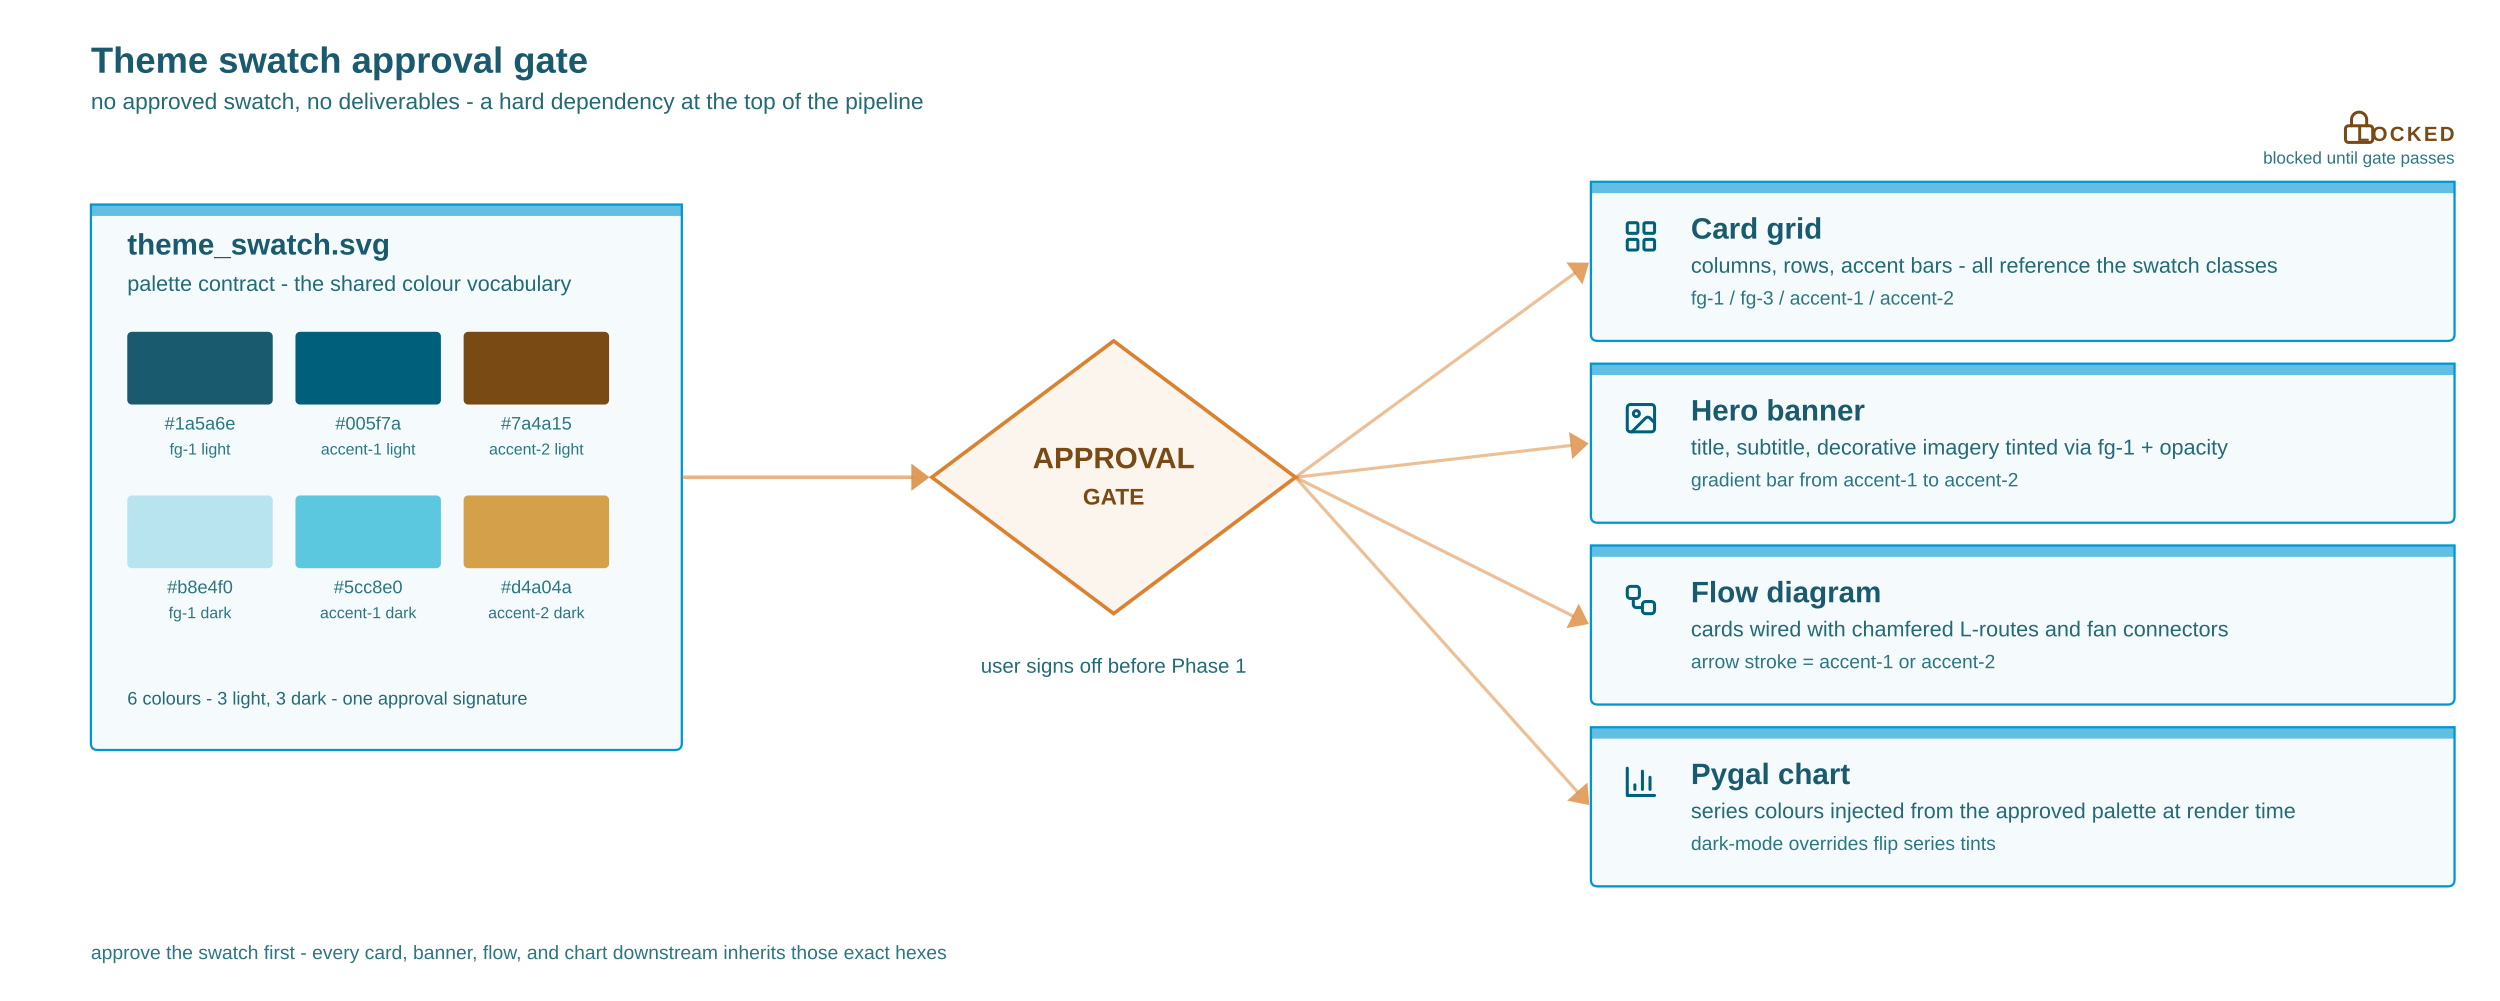
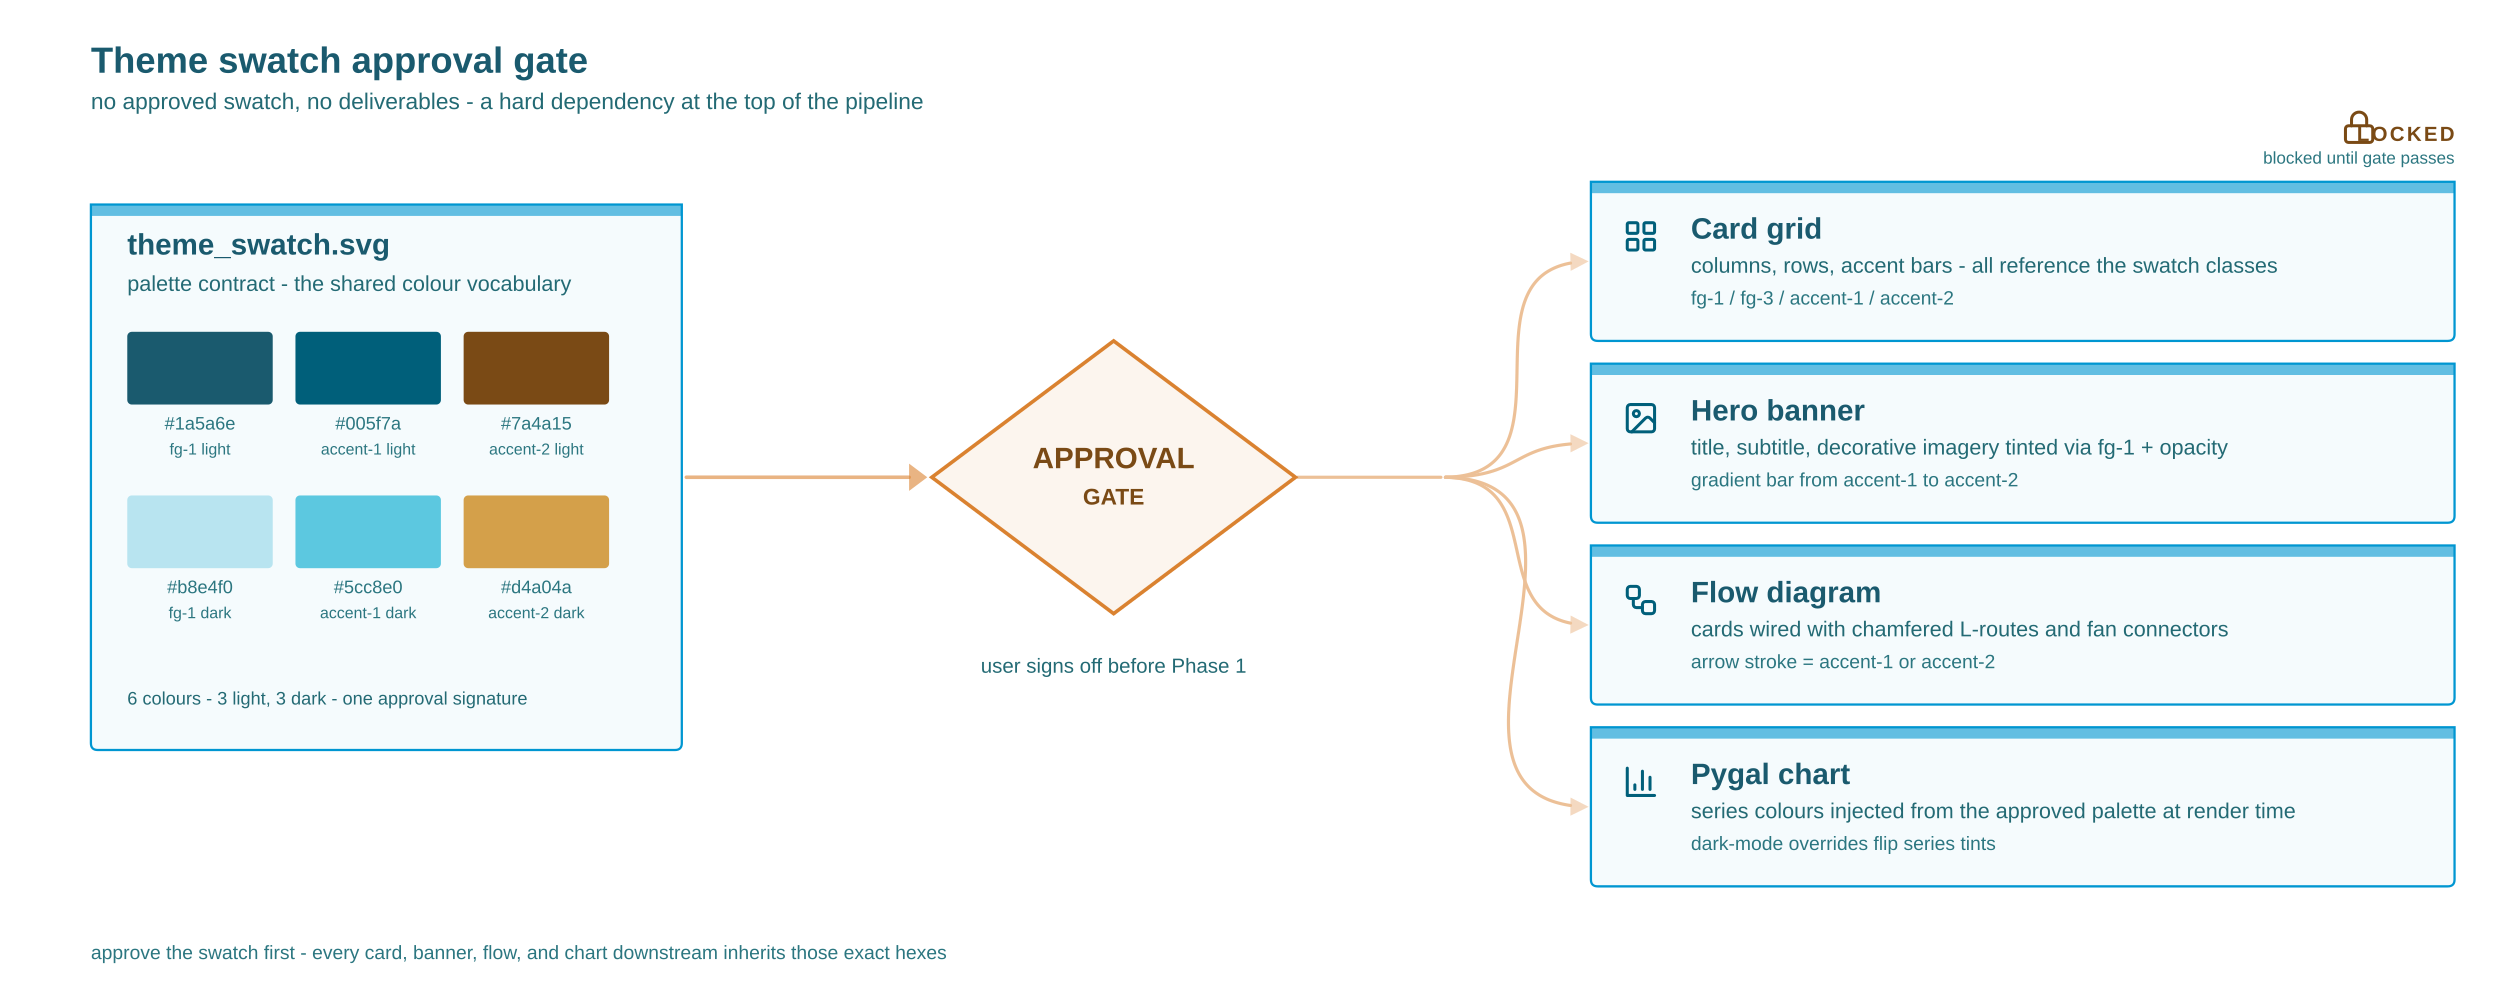
<svg xmlns="http://www.w3.org/2000/svg" viewBox="0 0 1100 440">
  <style>
    .fg-1 { fill: #1a5a6e; }
    .fg-2 { fill: #24697e; }
    .fg-3 { fill: #236a74; }
    .fg-4 { fill: #2b7680; }
    .accent-1 { fill: #005f7a; }
    .accent-2 { fill: #7a4a15; }
    .on-fill { fill: #e0f2f7; }
    .stroke-accent-1 { stroke: #0096d1; }
    .stroke-accent-2 { stroke: #da8230; }
    .icon-stroke-1 { stroke: #005f7a; }
    .icon-stroke-2 { stroke: #7a4a15; }
    @media (prefers-color-scheme: dark) {
      .fg-1 { fill: #b8e4f0; }
      .fg-2 { fill: #8fd4e6; }
      .fg-3 { fill: #5aafc5; }
      .fg-4 { fill: #4099b3; }
      .accent-1 { fill: #5cc8e0; }
      .accent-2 { fill: #d4a04a; }
      .on-fill { fill: #e0f2f7; }
      .icon-stroke-1 { stroke: #5cc8e0; }
      .icon-stroke-2 { stroke: #d4a04a; }
    }
  </style>
  <g id="background">
    <rect x="0" y="0" width="1100" height="440" fill="transparent" />
    <g id="guide-grid" display="none">
      <line x1="0" y1="210" x2="1100" y2="210" stroke="red" stroke-width="0.3" />
      <line x1="550" y1="0" x2="550" y2="440" stroke="red" stroke-width="0.3" />
    </g>
  </g>
  <g id="nodes">
    <g id="title-band">
      <text x="40" y="32" font-family="Segoe UI, Arial, sans-serif" font-size="16" font-weight="700" class="fg-1">Theme swatch approval gate</text>
      <text x="40" y="48" font-family="Segoe UI, Arial, sans-serif" font-size="10" class="fg-3">no approved swatch, no deliverables - a hard dependency at the top of the pipeline</text>
    </g>
    <g id="swatch-card">
      <path d="M40,90 H300 V327 Q300,330 297,330 H43 Q40,330 40,327 Z" fill="#0096d1" fill-opacity="0.04" />
      <path d="M40,90 H300 V327 Q300,330 297,330 H43 Q40,330 40,327 Z" fill="none" stroke="#0096d1" stroke-width="1" />
      <rect x="40" y="90" width="260" height="5" fill="#0096d1" opacity="0.6" />
      <rect x="56" y="146" width="64" height="32" rx="2" fill="#1a5a6e" />
      <rect x="130" y="146" width="64" height="32" rx="2" fill="#005f7a" />
      <rect x="204" y="146" width="64" height="32" rx="2" fill="#7a4a15" />
      <rect x="56" y="218" width="64" height="32" rx="2" fill="#b8e4f0" />
      <rect x="130" y="218" width="64" height="32" rx="2" fill="#5cc8e0" />
      <rect x="204" y="218" width="64" height="32" rx="2" fill="#d4a04a" />
    </g>
    <g id="gate-diamond">
      <polygon points="490,150 570,210 490,270 410,210" fill="#da8230" fill-opacity="0.08" />
      <polygon points="490,150 570,210 490,270 410,210" fill="none" stroke="#da8230" stroke-width="1.6" />
    </g>
    <g id="deliverable-cards">
      <path d="M700,80 H1080 V147 Q1080,150 1077,150 H703 Q700,150 700,147 Z" fill="#0096d1" fill-opacity="0.04" />
      <path d="M700,80 H1080 V147 Q1080,150 1077,150 H703 Q700,150 700,147 Z" fill="none" stroke="#0096d1" stroke-width="1" />
      <rect x="700" y="80" width="380" height="5" fill="#0096d1" opacity="0.6" />
      <path d="M700,160 H1080 V227 Q1080,230 1077,230 H703 Q700,230 700,227 Z" fill="#0096d1" fill-opacity="0.04" />
      <path d="M700,160 H1080 V227 Q1080,230 1077,230 H703 Q700,230 700,227 Z" fill="none" stroke="#0096d1" stroke-width="1" />
      <rect x="700" y="160" width="380" height="5" fill="#0096d1" opacity="0.6" />
      <path d="M700,240 H1080 V307 Q1080,310 1077,310 H703 Q700,310 700,307 Z" fill="#0096d1" fill-opacity="0.04" />
      <path d="M700,240 H1080 V307 Q1080,310 1077,310 H703 Q700,310 700,307 Z" fill="none" stroke="#0096d1" stroke-width="1" />
      <rect x="700" y="240" width="380" height="5" fill="#0096d1" opacity="0.6" />
      <path d="M700,320 H1080 V387 Q1080,390 1077,390 H703 Q700,390 700,387 Z" fill="#0096d1" fill-opacity="0.04" />
      <path d="M700,320 H1080 V387 Q1080,390 1077,390 H703 Q700,390 700,387 Z" fill="none" stroke="#0096d1" stroke-width="1" />
      <rect x="700" y="320" width="380" height="5" fill="#0096d1" opacity="0.6" />
    </g>
  </g>
  <g id="connectors">
-     <path d="M301.00,210.00 L401.00,210.00" fill="none" stroke="#da8230" stroke-width="1.6" opacity="0.6" stroke-linejoin="round" stroke-linecap="round" />
-     <polygon points="409.00,210.00 401.00,204.00 401.00,216.00" fill="#da8230" opacity="0.8" />
-     <path d="M570.81,209.41 L692.73,120.31" fill="none" stroke="#da8230" stroke-width="1.4" opacity="0.5" stroke-linejoin="round" stroke-linecap="round" />
-     <polygon points="699.19,115.59 689.19,115.47 696.27,125.15" fill="#da8230" opacity="0.75" />
-     <path d="M570.99,209.89 L691.06,196.03" fill="none" stroke="#da8230" stroke-width="1.4" opacity="0.5" stroke-linejoin="round" stroke-linecap="round" />
-     <polygon points="699.01,195.11 690.37,190.07 691.75,201.99" fill="#da8230" opacity="0.75" />
-     <path d="M570.89,210.45 L691.95,270.98" fill="none" stroke="#da8230" stroke-width="1.4" opacity="0.5" stroke-linejoin="round" stroke-linecap="round" />
-     <polygon points="699.11,274.55 694.63,265.61 689.27,276.34" fill="#da8230" opacity="0.75" />
-     <path d="M570.67,210.74 L693.99,348.30" fill="none" stroke="#da8230" stroke-width="1.4" opacity="0.5" stroke-linejoin="round" stroke-linecap="round" />
-     <polygon points="699.33,354.26 698.46,344.29 689.52,352.30" fill="#da8230" opacity="0.75" />
+     <path d="M302.00,210.00 L400.00,210.00" fill="none" stroke="#da8230" stroke-width="1.6" opacity="0.6" stroke-linejoin="round" stroke-linecap="round" />
+     <polygon points="408.00,210.00 400.00,204.00 400.00,216.00" fill="#da8230" opacity="0.6" />
+     <g class="manifold-connector" fill="none" stroke="#da8230" stroke-width="1.4" opacity="0.5" stroke-linejoin="round" stroke-linecap="round">
+       <path d="M571.00,210.00 L634.00,210.00" />
+       <path d="M636.00,209.99 L636.87,209.97 L637.78,209.94 L638.67,209.89 L639.54,209.82 L640.39,209.75 L641.23,209.66 L642.05,209.55 L642.85,209.43 L643.63,209.30 L644.40,209.16 L645.14,209.01 L645.88,208.84 L646.59,208.66 L647.29,208.46 L647.98,208.26 L648.65,208.04 L649.30,207.81 L649.93,207.57 L650.56,207.31 L651.16,207.05 L651.75,206.77 L652.33,206.49 L652.89,206.19 L653.44,205.88 L653.97,205.56 L654.49,205.23 L655.00,204.89 L655.49,204.54 L655.97,204.17 L656.44,203.80 L656.89,203.42 L657.33,203.03 L657.76,202.63 L658.17,202.22 L658.57,201.80 L658.96,201.37 L659.34,200.93 L659.71,200.48 L660.06,200.03 L660.41,199.56 L660.74,199.09 L661.06,198.61 L661.37,198.12 L661.67,197.62 L661.96,197.12 L662.24,196.61 L662.51,196.08 L662.77,195.56 L663.02,195.02 L663.26,194.48 L663.50,193.93 L663.72,193.37 L663.93,192.81 L664.14,192.24 L664.34,191.66 L664.52,191.08 L664.71,190.49 L664.88,189.90 L665.04,189.30 L665.20,188.69 L665.35,188.08 L665.49,187.46 L665.63,186.84 L665.76,186.21 L665.88,185.58 L666.00,184.94 L666.11,184.30 L666.21,183.66 L666.31,183.01 L666.40,182.35 L666.49,181.69 L666.57,181.03 L666.65,180.36 L666.72,179.69 L666.79,179.01 L666.85,178.34 L666.91,177.66 L666.97,176.97 L667.02,176.28 L667.06,175.59 L667.11,174.90 L667.15,174.21 L667.18,173.51 L667.22,172.81 L667.25,172.11 L667.28,171.40 L667.31,170.70 L667.33,169.99 L667.35,169.28 L667.37,168.57 L667.39,167.86 L667.41,167.15 L667.42,166.43 L667.44,165.72 L667.45,165.01 L667.47,164.29 L667.48,163.57 L667.49,162.86 L667.51,162.14 L667.52,161.43 L667.53,160.71 L667.55,159.99 L667.56,159.28 L667.58,158.57 L667.59,157.85 L667.61,157.14 L667.63,156.43 L667.65,155.72 L667.67,155.01 L667.69,154.30 L667.72,153.60 L667.75,152.89 L667.78,152.19 L667.82,151.49 L667.85,150.79 L667.89,150.10 L667.94,149.41 L667.98,148.72 L668.03,148.03 L668.09,147.34 L668.15,146.66 L668.21,145.99 L668.28,145.31 L668.35,144.64 L668.43,143.97 L668.51,143.31 L668.60,142.65 L668.69,141.99 L668.79,141.34 L668.89,140.70 L669.00,140.06 L669.12,139.42 L669.24,138.79 L669.37,138.16 L669.51,137.54 L669.65,136.92 L669.80,136.31 L669.96,135.70 L670.12,135.10 L670.29,134.51 L670.48,133.92 L670.66,133.34 L670.86,132.76 L671.07,132.19 L671.28,131.63 L671.50,131.07 L671.74,130.52 L671.98,129.98 L672.23,129.44 L672.49,128.92 L672.76,128.39 L673.04,127.88 L673.33,127.38 L673.63,126.88 L673.94,126.39 L674.26,125.91 L674.59,125.44 L674.94,124.97 L675.29,124.52 L675.66,124.07 L676.04,123.63 L676.43,123.20 L676.83,122.78 L677.24,122.37 L677.67,121.97 L678.11,121.58 L678.56,121.20 L679.03,120.83 L679.51,120.46 L680.00,120.11 L680.51,119.77 L681.03,119.44 L681.56,119.12 L682.11,118.81 L682.67,118.51 L683.25,118.23 L683.84,117.95 L684.44,117.69 L685.07,117.43 L685.70,117.19 L686.35,116.96 L687.02,116.74 L687.71,116.54 L688.41,116.34 L689.12,116.16 L689.86,115.99 L690.60,115.84 L691.04,115.76" />
+       <polygon points="699.00,115.01 690.91,111.19 691.09,119.19" fill="#da8230" stroke="none" opacity="0.6" />
+       <path d="M636.00,210.00 L636.09,210.00 L636.63,209.99 L637.16,209.98 L637.68,209.97 L638.20,209.96 L638.71,209.95 L639.21,209.93 L639.71,209.91 L640.20,209.89 L640.69,209.87 L641.17,209.84 L641.64,209.82 L642.11,209.79 L642.57,209.76 L643.02,209.72 L643.47,209.69 L643.92,209.65 L644.35,209.62 L644.79,209.58 L645.22,209.53 L645.64,209.49 L646.05,209.45 L646.47,209.40 L646.87,209.35 L647.27,209.30 L647.67,209.25 L648.06,209.19 L648.45,209.14 L648.83,209.08 L649.21,209.02 L649.58,208.96 L649.95,208.90 L650.31,208.84 L650.67,208.77 L651.02,208.70 L651.37,208.64 L651.72,208.57 L652.06,208.50 L652.39,208.43 L652.73,208.35 L653.06,208.28 L653.38,208.20 L653.70,208.12 L654.02,208.05 L654.33,207.97 L654.64,207.89 L654.95,207.80 L655.25,207.72 L655.55,207.64 L655.85,207.55 L656.14,207.46 L656.43,207.37 L656.71,207.29 L657.00,207.20 L657.28,207.10 L657.55,207.01 L657.83,206.92 L658.10,206.83 L658.37,206.73 L658.63,206.64 L658.89,206.54 L659.15,206.44 L659.41,206.34 L659.67,206.24 L659.92,206.14 L660.17,206.04 L660.42,205.94 L660.67,205.84 L660.91,205.74 L661.15,205.63 L661.39,205.53 L661.63,205.43 L661.87,205.32 L662.10,205.21 L662.34,205.11 L662.57,205.00 L662.80,204.89 L663.03,204.79 L663.25,204.68 L663.48,204.57 L663.70,204.46 L663.93,204.35 L664.15,204.24 L664.37,204.13 L664.59,204.02 L664.81,203.91 L665.03,203.79 L665.25,203.68 L665.46,203.57 L665.68,203.46 L665.89,203.35 L666.11,203.23 L666.32,203.12 L666.54,203.01 L666.75,202.90 L666.97,202.78 L667.18,202.67 L667.39,202.56 L667.61,202.44 L667.82,202.33 L668.03,202.22 L668.25,202.10 L668.46,201.99 L668.68,201.88 L668.89,201.77 L669.11,201.65 L669.32,201.54 L669.54,201.43 L669.75,201.32 L669.97,201.21 L670.19,201.09 L670.41,200.98 L670.63,200.87 L670.85,200.76 L671.07,200.65 L671.30,200.54 L671.52,200.43 L671.75,200.32 L671.97,200.21 L672.20,200.11 L672.43,200.00 L672.66,199.89 L672.90,199.79 L673.13,199.68 L673.37,199.57 L673.61,199.47 L673.85,199.37 L674.09,199.26 L674.33,199.16 L674.58,199.06 L674.83,198.96 L675.08,198.86 L675.33,198.76 L675.59,198.66 L675.85,198.56 L676.11,198.46 L676.37,198.36 L676.63,198.27 L676.90,198.17 L677.17,198.08 L677.45,197.99 L677.72,197.90 L678.00,197.80 L678.29,197.71 L678.57,197.63 L678.86,197.54 L679.15,197.45 L679.45,197.36 L679.75,197.28 L680.05,197.20 L680.36,197.11 L680.67,197.03 L680.98,196.95 L681.30,196.88 L681.62,196.80 L681.94,196.72 L682.27,196.65 L682.61,196.57 L682.94,196.50 L683.28,196.43 L683.63,196.36 L683.98,196.30 L684.33,196.23 L684.69,196.16 L685.05,196.10 L685.42,196.04 L685.79,195.98 L686.17,195.92 L686.55,195.86 L686.94,195.81 L687.33,195.75 L687.73,195.70 L688.13,195.65 L688.53,195.60 L688.95,195.55 L689.36,195.51 L689.78,195.47 L690.21,195.42 L690.65,195.38 L691.01,195.35" />
+       <polygon points="699.00,195.00 690.98,191.05 691.03,199.05" fill="#da8230" stroke="none" opacity="0.6" />
+       <path d="M636.00,210.01 L636.50,210.02 L637.23,210.04 L637.95,210.08 L638.65,210.12 L639.34,210.17 L640.02,210.24 L640.69,210.31 L641.34,210.39 L641.99,210.48 L642.62,210.57 L643.24,210.68 L643.85,210.80 L644.44,210.92 L645.03,211.05 L645.60,211.19 L646.17,211.34 L646.72,211.50 L647.26,211.66 L647.79,211.84 L648.31,212.02 L648.82,212.21 L649.32,212.40 L649.81,212.61 L650.29,212.82 L650.76,213.04 L651.23,213.26 L651.68,213.50 L652.12,213.74 L652.55,213.99 L652.97,214.24 L653.39,214.50 L653.79,214.77 L654.19,215.04 L654.58,215.32 L654.96,215.61 L655.33,215.91 L655.69,216.21 L656.04,216.51 L656.39,216.82 L656.73,217.14 L657.06,217.46 L657.38,217.79 L657.70,218.13 L658.01,218.47 L658.31,218.81 L658.60,219.16 L658.89,219.52 L659.17,219.88 L659.44,220.25 L659.71,220.62 L659.97,221.00 L660.23,221.38 L660.47,221.76 L660.72,222.15 L660.95,222.55 L661.18,222.94 L661.41,223.35 L661.63,223.75 L661.84,224.16 L662.05,224.58 L662.26,225.00 L662.46,225.42 L662.65,225.84 L662.84,226.27 L663.03,226.71 L663.21,227.14 L663.38,227.58 L663.56,228.02 L663.72,228.47 L663.89,228.92 L664.05,229.37 L664.21,229.82 L664.36,230.28 L664.51,230.74 L664.66,231.20 L664.80,231.66 L664.94,232.13 L665.08,232.60 L665.21,233.07 L665.35,233.54 L665.48,234.01 L665.61,234.49 L665.73,234.97 L665.85,235.45 L665.98,235.93 L666.10,236.41 L666.21,236.89 L666.33,237.37 L666.45,237.86 L666.56,238.35 L666.67,238.83 L666.79,239.32 L666.90,239.81 L667.01,240.30 L667.12,240.79 L667.23,241.28 L667.34,241.77 L667.45,242.26 L667.55,242.74 L667.66,243.23 L667.77,243.72 L667.88,244.21 L667.99,244.70 L668.10,245.19 L668.21,245.68 L668.33,246.17 L668.44,246.65 L668.55,247.14 L668.67,247.63 L668.79,248.11 L668.90,248.59 L669.02,249.07 L669.15,249.55 L669.27,250.03 L669.39,250.51 L669.52,250.99 L669.65,251.46 L669.79,251.93 L669.92,252.40 L670.06,252.87 L670.20,253.34 L670.34,253.80 L670.49,254.26 L670.64,254.72 L670.79,255.18 L670.95,255.63 L671.11,256.08 L671.28,256.53 L671.44,256.98 L671.62,257.42 L671.79,257.86 L671.97,258.29 L672.16,258.73 L672.35,259.16 L672.54,259.58 L672.74,260.00 L672.95,260.42 L673.16,260.84 L673.37,261.25 L673.59,261.65 L673.82,262.06 L674.05,262.45 L674.28,262.85 L674.53,263.24 L674.77,263.62 L675.03,264.00 L675.29,264.38 L675.56,264.75 L675.83,265.12 L676.11,265.48 L676.40,265.84 L676.69,266.19 L676.99,266.53 L677.30,266.87 L677.62,267.21 L677.94,267.54 L678.27,267.86 L678.61,268.18 L678.96,268.49 L679.31,268.79 L679.67,269.09 L680.04,269.39 L680.42,269.68 L680.81,269.96 L681.21,270.23 L681.61,270.50 L682.03,270.76 L682.45,271.01 L682.88,271.26 L683.32,271.50 L683.77,271.74 L684.24,271.96 L684.71,272.18 L685.19,272.39 L685.68,272.60 L686.18,272.79 L686.69,272.98 L687.21,273.16 L687.74,273.34 L688.28,273.50 L688.83,273.66 L689.40,273.81 L689.97,273.95 L690.56,274.08 L691.05,274.18" />
+       <polygon points="699.00,274.99 691.08,270.83 690.92,278.83" fill="#da8230" stroke="none" opacity="0.6" />
+       <path d="M636.00,210.01 L636.30,210.01 L637.58,210.04 L638.82,210.10 L640.03,210.17 L641.22,210.27 L642.38,210.39 L643.51,210.53 L644.61,210.68 L645.68,210.86 L646.73,211.06 L647.75,211.28 L648.75,211.52 L649.71,211.78 L650.65,212.05 L651.57,212.35 L652.46,212.66 L653.33,212.99 L654.17,213.34 L654.98,213.71 L655.78,214.10 L656.54,214.50 L657.29,214.92 L658.01,215.36 L658.71,215.82 L659.38,216.29 L660.04,216.78 L660.67,217.28 L661.28,217.80 L661.87,218.34 L662.43,218.89 L662.98,219.46 L663.50,220.04 L664.01,220.64 L664.49,221.25 L664.96,221.88 L665.41,222.52 L665.83,223.17 L666.24,223.84 L666.63,224.52 L667.00,225.22 L667.36,225.93 L667.69,226.65 L668.01,227.38 L668.31,228.13 L668.60,228.89 L668.87,229.66 L669.12,230.44 L669.36,231.24 L669.58,232.04 L669.79,232.86 L669.98,233.69 L670.16,234.53 L670.32,235.38 L670.47,236.24 L670.60,237.11 L670.72,237.99 L670.83,238.87 L670.93,239.77 L671.01,240.68 L671.08,241.60 L671.14,242.52 L671.19,243.45 L671.23,244.40 L671.25,245.35 L671.27,246.30 L671.27,247.27 L671.27,248.24 L671.25,249.22 L671.23,250.21 L671.20,251.20 L671.15,252.20 L671.10,253.21 L671.04,254.22 L670.98,255.24 L670.90,256.26 L670.82,257.29 L670.73,258.33 L670.63,259.37 L670.53,260.41 L670.42,261.46 L670.31,262.51 L670.19,263.57 L670.06,264.63 L669.93,265.70 L669.80,266.76 L669.66,267.84 L669.51,268.91 L669.37,269.99 L669.21,271.07 L669.06,272.15 L668.90,273.23 L668.75,274.32 L668.58,275.41 L668.42,276.49 L668.26,277.59 L668.09,278.68 L667.92,279.77 L667.75,280.86 L667.58,281.95 L667.42,283.05 L667.25,284.14 L667.08,285.23 L666.91,286.32 L666.74,287.41 L666.58,288.51 L666.42,289.59 L666.25,290.68 L666.10,291.77 L665.94,292.85 L665.79,293.93 L665.63,295.01 L665.49,296.09 L665.34,297.16 L665.20,298.24 L665.07,299.30 L664.94,300.37 L664.81,301.43 L664.69,302.49 L664.58,303.54 L664.47,304.59 L664.37,305.63 L664.27,306.67 L664.18,307.71 L664.10,308.74 L664.02,309.76 L663.96,310.78 L663.90,311.79 L663.85,312.80 L663.80,313.80 L663.77,314.79 L663.75,315.78 L663.73,316.76 L663.73,317.73 L663.73,318.70 L663.75,319.65 L663.77,320.60 L663.81,321.55 L663.86,322.48 L663.92,323.40 L663.99,324.32 L664.07,325.23 L664.17,326.13 L664.28,327.01 L664.40,327.89 L664.53,328.76 L664.68,329.62 L664.84,330.47 L665.02,331.31 L665.21,332.14 L665.42,332.96 L665.64,333.76 L665.88,334.56 L666.13,335.34 L666.40,336.11 L666.69,336.87 L666.99,337.62 L667.31,338.35 L667.64,339.07 L668.00,339.78 L668.37,340.48 L668.76,341.16 L669.17,341.83 L669.59,342.48 L670.04,343.12 L670.51,343.75 L670.99,344.36 L671.50,344.96 L672.02,345.54 L672.57,346.11 L673.13,346.66 L673.72,347.20 L674.33,347.72 L674.96,348.22 L675.62,348.71 L676.29,349.18 L676.99,349.64 L677.71,350.08 L678.46,350.50 L679.22,350.90 L680.02,351.29 L680.83,351.66 L681.67,352.01 L682.54,352.34 L683.43,352.65 L684.35,352.95 L685.29,353.22 L686.25,353.48 L687.25,353.72 L688.27,353.94 L689.32,354.14 L690.39,354.32 L691.03,354.41" />
+       <polygon points="699.00,354.99 691.03,350.92 690.97,358.92" fill="#da8230" stroke="none" opacity="0.6" />
+     </g>
  </g>
  <g id="content">
    <g id="swatch-labels">
      <text x="56" y="112" font-family="Segoe UI, Arial, sans-serif" font-size="13" font-weight="700" class="fg-1">theme_swatch.svg</text>
      <text x="56" y="128" font-family="Segoe UI, Arial, sans-serif" font-size="9.5" class="fg-3">palette contract - the shared colour vocabulary</text>
      <text x="88" y="189" font-family="Segoe UI, Arial, sans-serif" font-size="8" class="fg-4" text-anchor="middle">#1a5a6e</text>
      <text x="162" y="189" font-family="Segoe UI, Arial, sans-serif" font-size="8" class="fg-4" text-anchor="middle">#005f7a</text>
      <text x="236" y="189" font-family="Segoe UI, Arial, sans-serif" font-size="8" class="fg-4" text-anchor="middle">#7a4a15</text>
      <text x="88" y="200" font-family="Segoe UI, Arial, sans-serif" font-size="7" class="fg-4" text-anchor="middle">fg-1 light</text>
      <text x="162" y="200" font-family="Segoe UI, Arial, sans-serif" font-size="7" class="fg-4" text-anchor="middle">accent-1 light</text>
      <text x="236" y="200" font-family="Segoe UI, Arial, sans-serif" font-size="7" class="fg-4" text-anchor="middle">accent-2 light</text>
      <text x="88" y="261" font-family="Segoe UI, Arial, sans-serif" font-size="8" class="fg-4" text-anchor="middle">#b8e4f0</text>
      <text x="162" y="261" font-family="Segoe UI, Arial, sans-serif" font-size="8" class="fg-4" text-anchor="middle">#5cc8e0</text>
      <text x="236" y="261" font-family="Segoe UI, Arial, sans-serif" font-size="8" class="fg-4" text-anchor="middle">#d4a04a</text>
      <text x="88" y="272" font-family="Segoe UI, Arial, sans-serif" font-size="7" class="fg-4" text-anchor="middle">fg-1 dark</text>
      <text x="162" y="272" font-family="Segoe UI, Arial, sans-serif" font-size="7" class="fg-4" text-anchor="middle">accent-1 dark</text>
      <text x="236" y="272" font-family="Segoe UI, Arial, sans-serif" font-size="7" class="fg-4" text-anchor="middle">accent-2 dark</text>
      <text x="56" y="310" font-family="Segoe UI, Arial, sans-serif" font-size="8" class="fg-3">6 colours - 3 light, 3 dark - one approval signature</text>
    </g>
    <g id="gate-labels">
      <text x="490" y="206" font-family="Segoe UI, Arial, sans-serif" font-size="13" font-weight="700" class="accent-2" text-anchor="middle">APPROVAL</text>
      <text x="490" y="222" font-family="Segoe UI, Arial, sans-serif" font-size="10" font-weight="600" class="accent-2" text-anchor="middle">GATE</text>
      <text x="490" y="296" font-family="Segoe UI, Arial, sans-serif" font-size="9" class="fg-3" text-anchor="middle">user signs off before Phase 1</text>
    </g>
    <g id="card-1-content">
      <g transform="translate(714, 96) scale(0.667)" fill="none" class="icon-stroke-1" stroke-width="2" stroke-linecap="round" stroke-linejoin="round">
        <rect width="7" height="7" x="3" y="3" rx="1" />
        <rect width="7" height="7" x="14" y="3" rx="1" />
        <rect width="7" height="7" x="14" y="14" rx="1" />
        <rect width="7" height="7" x="3" y="14" rx="1" />
      </g>
      <text x="744" y="105" font-family="Segoe UI, Arial, sans-serif" font-size="13" font-weight="700" class="fg-1">Card grid</text>
      <text x="744" y="120" font-family="Segoe UI, Arial, sans-serif" font-size="9.5" class="fg-3">columns, rows, accent bars - all reference the swatch classes</text>
      <text x="744" y="134" font-family="Segoe UI, Arial, sans-serif" font-size="8.5" class="fg-4">fg-1 / fg-3 / accent-1 / accent-2</text>
    </g>
    <g id="card-2-content">
      <g transform="translate(714, 176) scale(0.667)" fill="none" class="icon-stroke-1" stroke-width="2" stroke-linecap="round" stroke-linejoin="round">
        <rect width="18" height="18" x="3" y="3" rx="2" ry="2" />
        <circle cx="9" cy="9" r="2" />
        <path d="m21 15-3.086-3.086a2 2 0 0 0-2.828 0L6 21" />
      </g>
      <text x="744" y="185" font-family="Segoe UI, Arial, sans-serif" font-size="13" font-weight="700" class="fg-1">Hero banner</text>
      <text x="744" y="200" font-family="Segoe UI, Arial, sans-serif" font-size="9.5" class="fg-3">title, subtitle, decorative imagery tinted via fg-1 + opacity</text>
      <text x="744" y="214" font-family="Segoe UI, Arial, sans-serif" font-size="8.5" class="fg-4">gradient bar from accent-1 to accent-2</text>
    </g>
    <g id="card-3-content">
      <g transform="translate(714, 256) scale(0.667)" fill="none" class="icon-stroke-1" stroke-width="2" stroke-linecap="round" stroke-linejoin="round">
        <rect width="8" height="8" x="3" y="3" rx="2" />
        <path d="M7 11v4a2 2 0 0 0 2 2h4" />
        <rect width="8" height="8" x="13" y="13" rx="2" />
      </g>
      <text x="744" y="265" font-family="Segoe UI, Arial, sans-serif" font-size="13" font-weight="700" class="fg-1">Flow diagram</text>
      <text x="744" y="280" font-family="Segoe UI, Arial, sans-serif" font-size="9.5" class="fg-3">cards wired with chamfered L-routes and fan connectors</text>
      <text x="744" y="294" font-family="Segoe UI, Arial, sans-serif" font-size="8.5" class="fg-4">arrow stroke = accent-1 or accent-2</text>
    </g>
    <g id="card-4-content">
      <g transform="translate(714, 336) scale(0.667)" fill="none" class="icon-stroke-1" stroke-width="2" stroke-linecap="round" stroke-linejoin="round">
        <path d="M3 3v18h18" />
        <path d="M18 17V9" />
        <path d="M13 17V5" />
        <path d="M8 17v-3" />
      </g>
      <text x="744" y="345" font-family="Segoe UI, Arial, sans-serif" font-size="13" font-weight="700" class="fg-1">Pygal chart</text>
      <text x="744" y="360" font-family="Segoe UI, Arial, sans-serif" font-size="9.5" class="fg-3">series colours injected from the approved palette at render time</text>
      <text x="744" y="374" font-family="Segoe UI, Arial, sans-serif" font-size="8.5" class="fg-4">dark-mode overrides flip series tints</text>
    </g>
    <g id="locked-marker">
      <g transform="translate(1030, 48) scale(0.667)" fill="none" class="icon-stroke-2" stroke-width="2" stroke-linecap="round" stroke-linejoin="round">
        <rect width="18" height="11" x="3" y="11" rx="2" ry="2" />
        <path d="M7 11V7a5 5 0 0 1 10 0v4" />
      </g>
      <text x="1080" y="62" font-family="Segoe UI, Arial, sans-serif" font-size="9" font-weight="700" class="accent-2" text-anchor="end" letter-spacing="1">LOCKED</text>
      <text x="1080" y="72" font-family="Segoe UI, Arial, sans-serif" font-size="7.5" class="fg-4" text-anchor="end">blocked until gate passes</text>
    </g>
    <text x="40" y="422" font-family="Segoe UI, Arial, sans-serif" font-size="8.5" class="fg-4">approve the swatch first - every card, banner, flow, and chart downstream inherits those exact hexes</text>
  </g>
  <g id="callouts">
  </g>
</svg>
